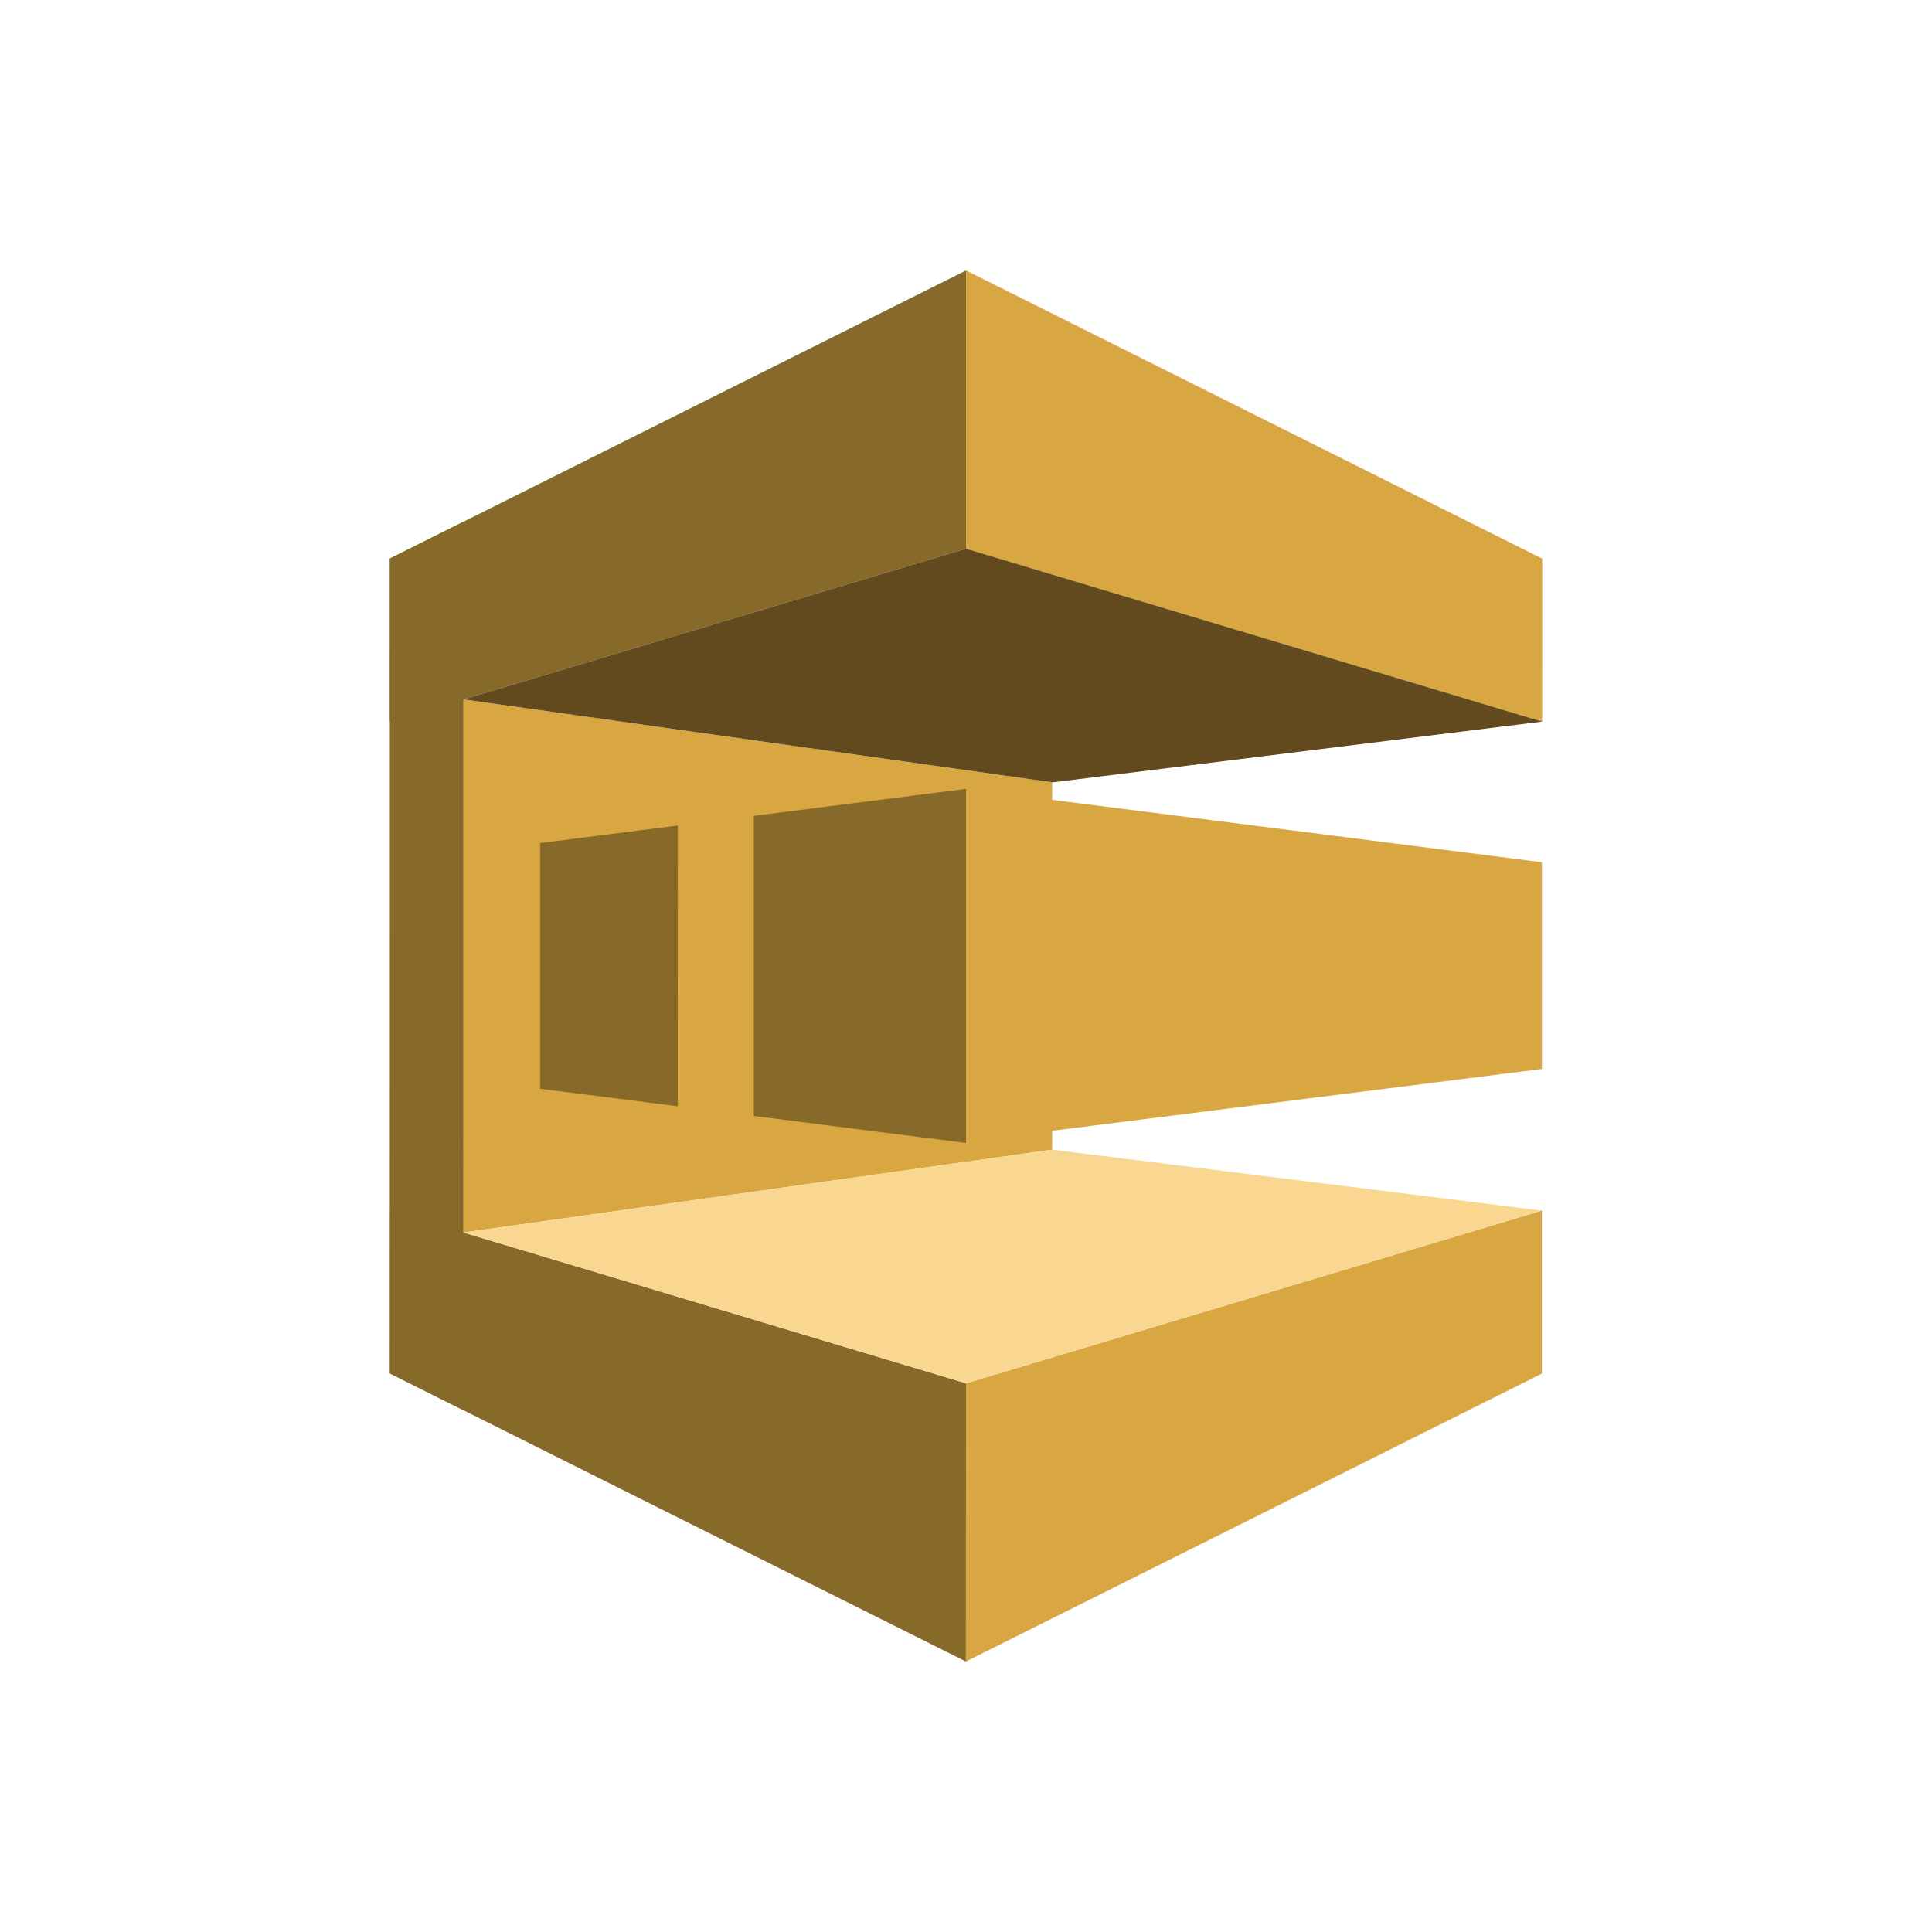
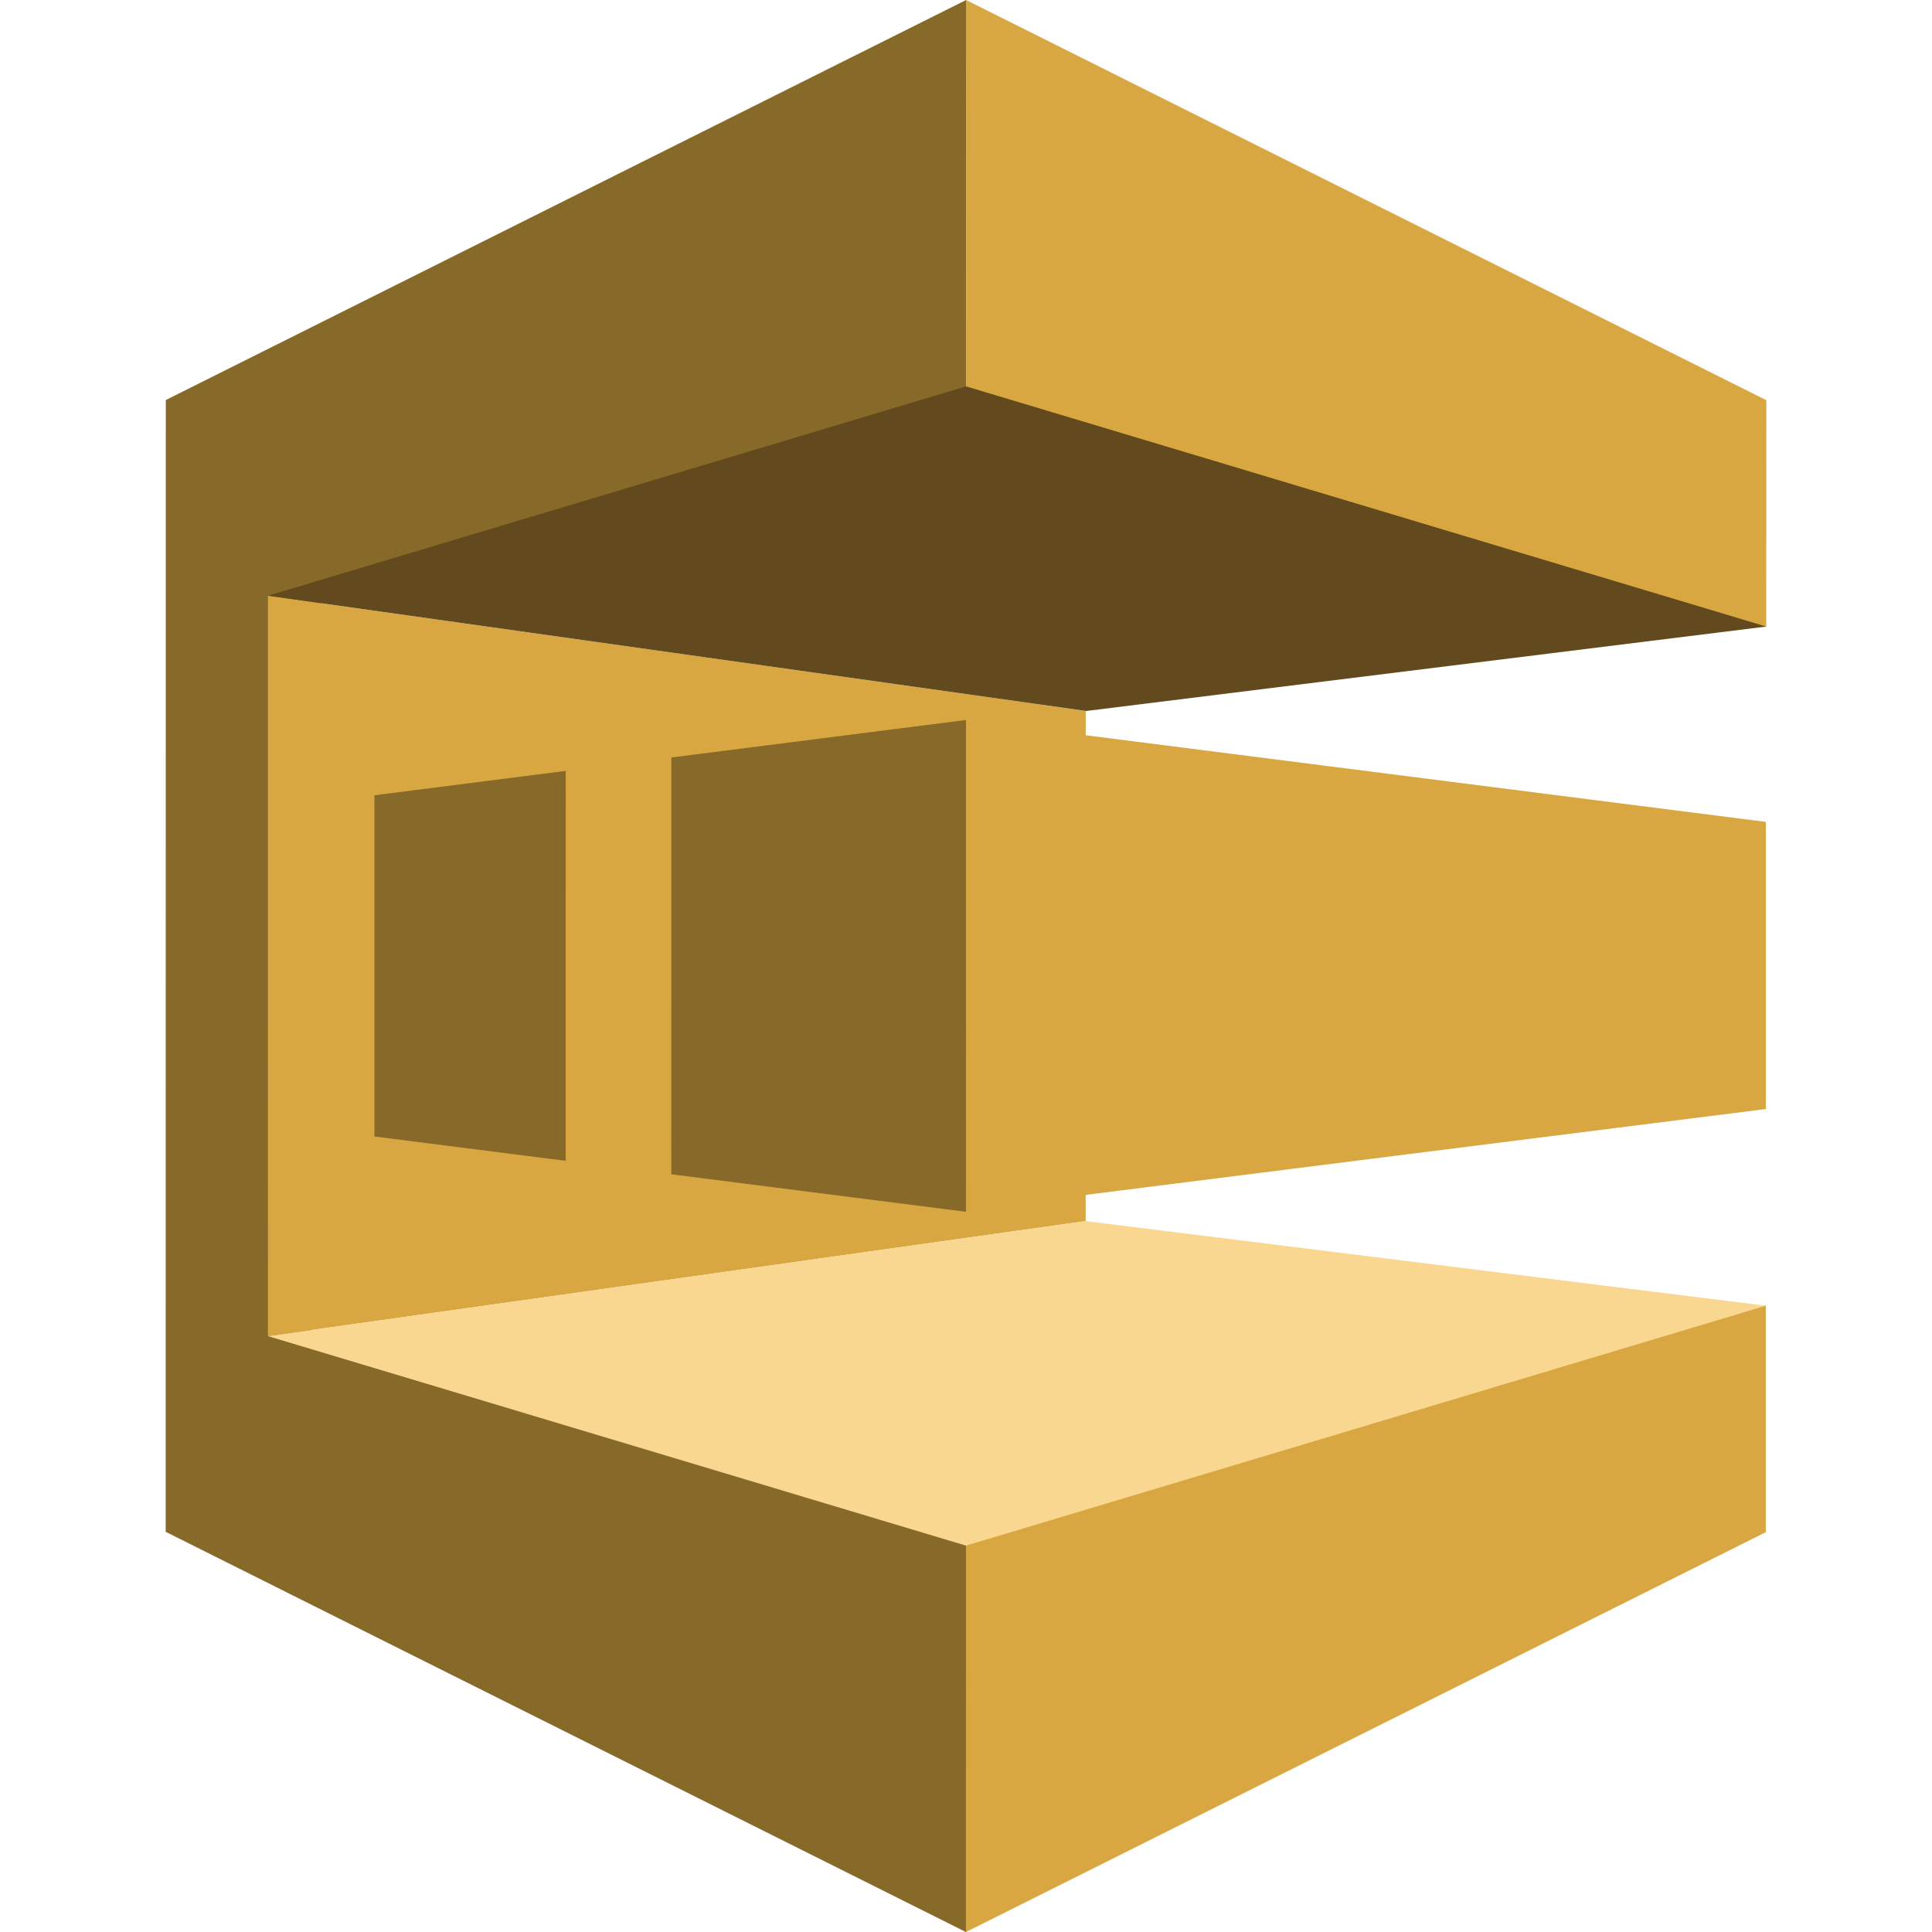
- <svg xmlns="http://www.w3.org/2000/svg" enable-background="new 0 0 100 100" height="100px" version="1.1" viewBox="0 0 100 100" width="100px" xml:space="preserve">
-   <g id="Amazon_CloudSearch">
-     <g>
-       <polygon fill="#D9A741" points="54.46,59.506 23.985,63.793 23.987,36.201 54.462,40.494   " />
-       <polygon fill="#876929" points="20.179,37.344 50.003,28.399 50.003,14 20.179,28.908   " />
-       <polygon fill="#876929" points="20.19,62.654 49.999,71.6 49.997,86 20.19,71.094   " />
-       <polygon fill="#D9A741" points="79.823,37.35 50.003,28.399 50.003,14 79.825,28.914   " />
-       <polygon fill="#D9A741" points="79.806,62.66 49.999,71.6 49.997,86 79.806,71.099   " />
-       <polygon fill="#876929" points="23.985,72.99 20.175,71.086 20.179,28.908 23.989,27.004   " />
-       <polygon fill="#876929" points="39.017,57.762 49.999,59.16 50.001,40.832 39.019,42.229   " />
-       <polygon fill="#876929" points="27.954,56.354 35.081,57.26 35.083,42.729 27.954,43.637   " />
-       <polygon fill="#624A1E" points="23.987,36.201 50.003,28.399 79.823,37.35 54.481,40.496   " />
-       <polygon fill="#FAD791" points="23.985,63.793 49.999,71.6 79.806,62.66 54.46,59.506   " />
-       <polygon fill="#D9A741" points="79.808,55.33 49.999,59.092 50.001,40.832 79.808,44.629   " />
-     </g>
+ <svg xmlns="http://www.w3.org/2000/svg" width="800px" height="800px" viewBox="-26.5 0 309 309" version="1.1" preserveAspectRatio="xMidYMid">
+   <g>
+     <path d="M255.991,100.211 L251.879,100.142 L128.087,63.492 L128.013,61.796 L128.013,0 L256,64.006 L255.991,100.211" fill="#D9A741">
+ 
+ </path>
+     <path d="M128,65.5 L128.013,0 L0.017,63.981 L0,244.996 L0.064,245.028 L0.064,245.03 L127.987,309.003 L128.412,308.412 L128.247,247.541 L127.996,247.202 L120,241.5 L21,212 L21.5,97.5 L128,65.5" fill="#876929">
+ 
+ </path>
+     <path d="M147.141,195.298 L16.351,213.697 L16.36,95.28 L147.15,113.704 L147.141,195.298" fill="#D9A741">
+ 
+ </path>
+     <path d="M80.864,187.813 L127.996,193.813 L128.004,115.155 L80.873,121.15 L80.864,187.813" fill="#876929">
+ 
+ </path>
+     <path d="M33.385,181.771 L63.972,185.659 L63.981,123.296 L33.385,127.193 L33.385,181.771" fill="#876929">
+ 
+ </path>
+     <path d="M16.36,95.28 L128.013,61.796 L255.991,100.211 L147.231,113.713 L16.36,95.28" fill="#624A1E">
+ 
+ </path>
+     <path d="M255.927,177.376 L127.996,193.521 L128.004,115.155 L255.927,131.451 L255.927,177.376" fill="#D9A741">
+ 
+ </path>
+     <path d="M255.918,208.834 L253.165,208.953 L128.389,246.723 L127.996,247.202 L127.987,309.003 L255.918,245.052 L255.918,208.834" fill="#D9A741">
+ 
+ </path>
+     <path d="M16.351,213.697 L127.996,247.202 L255.918,208.834 L147.141,195.298 L16.351,213.697" fill="#FAD791">
+ 
+ </path>
  </g>
</svg>
